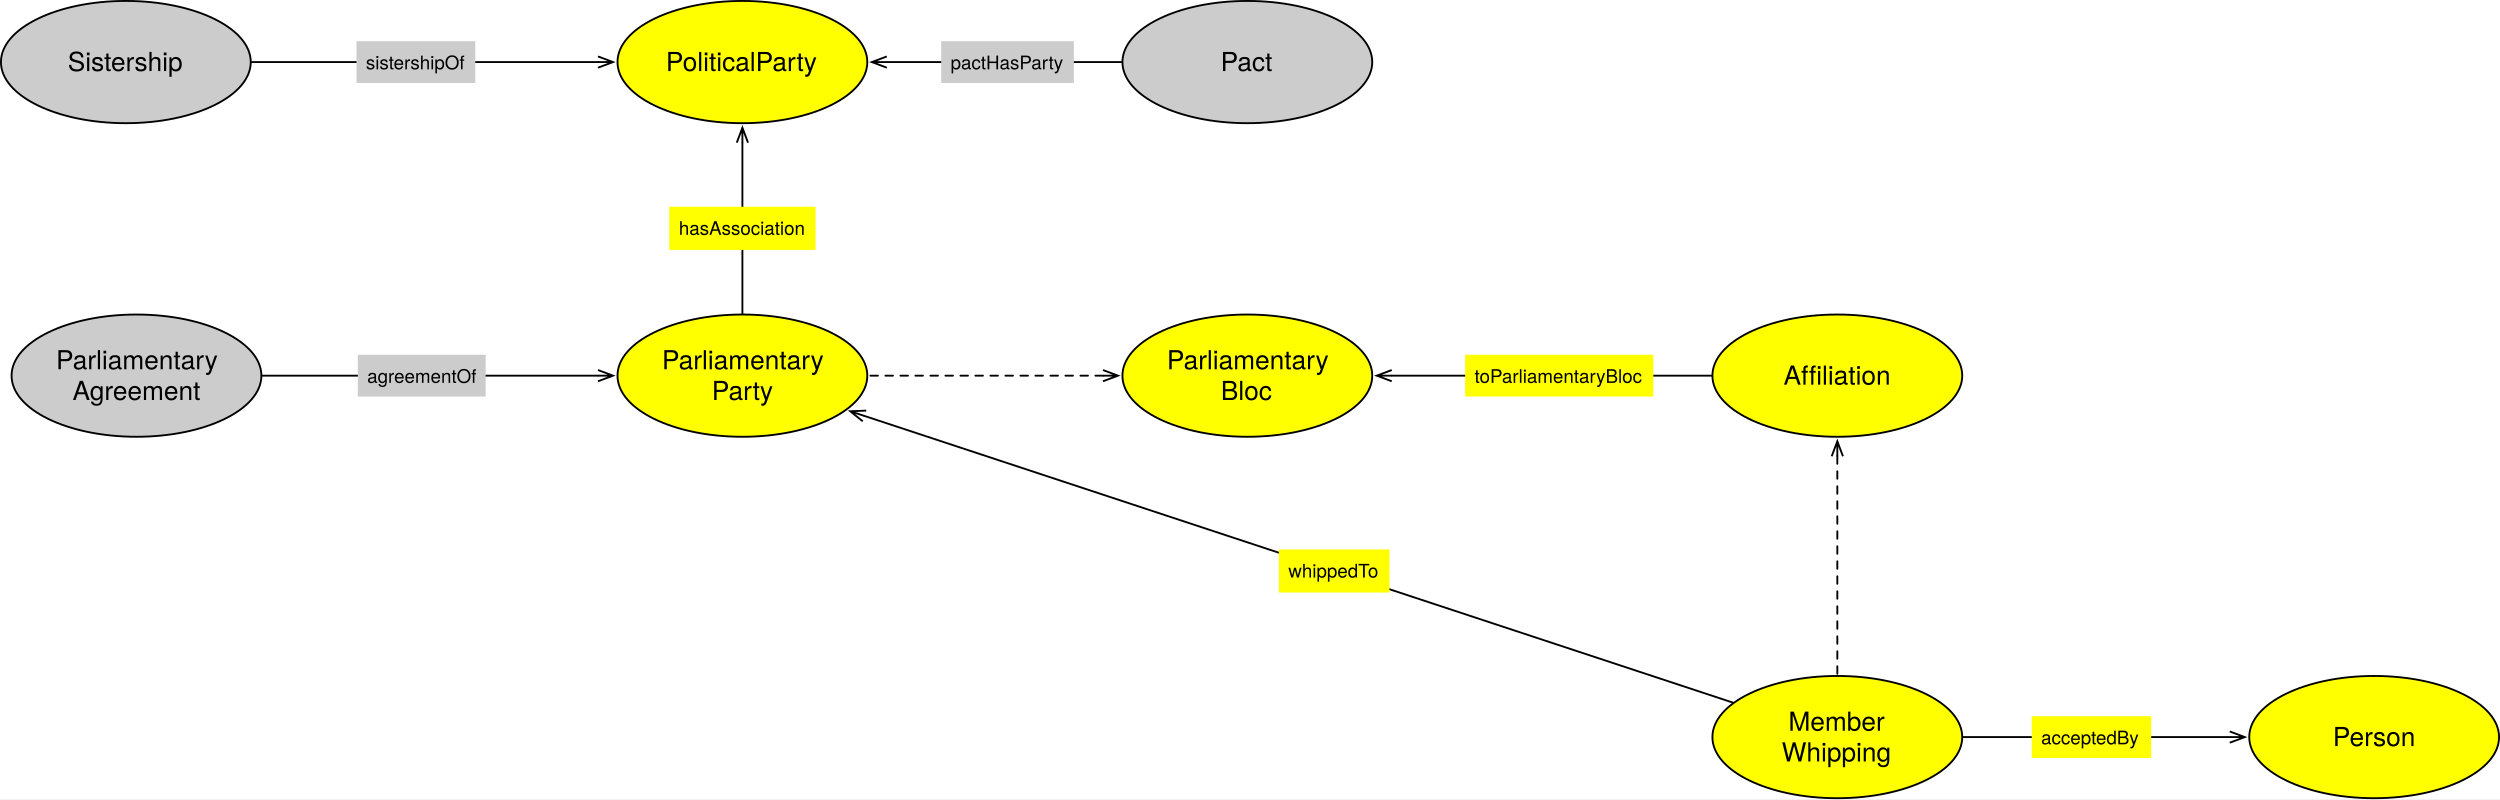
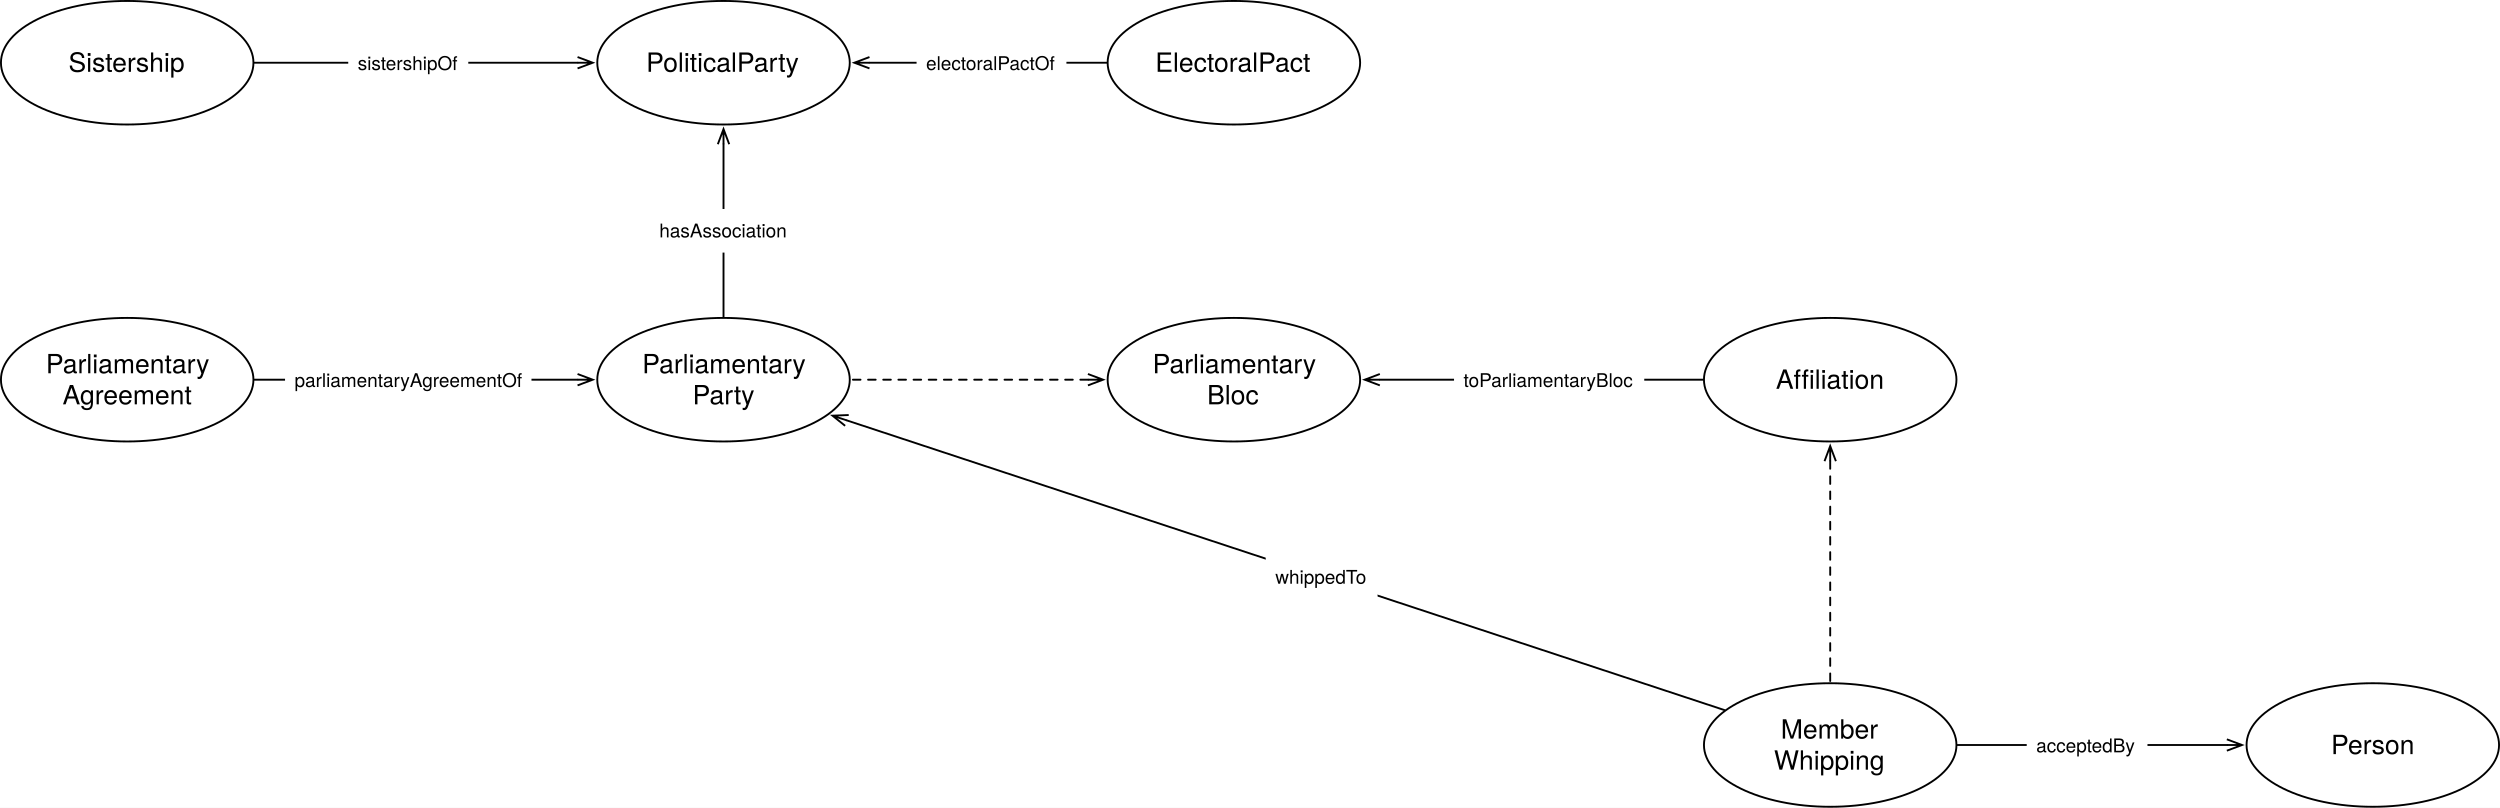
- <svg xmlns="http://www.w3.org/2000/svg" version="1.1" viewBox="5.169 200.76 1333.284 426.197" width="1333.284" height="426.197">
+ <svg xmlns="http://www.w3.org/2000/svg" version="1.1" viewBox="19.343 200.76 1319.11 426.197" width="1319.11" height="426.197">
  <defs>
    <marker orient="auto" overflow="visible" markerUnits="strokeWidth" id="StickArrow_Marker" stroke-linejoin="miter" stroke-miterlimit="10" viewBox="-9 -4 10 8" markerWidth="10" markerHeight="8" color="black">
      <g>
        <path d="M -8 0 L 0 0 M 0 3 L -8 0 L 0 -3" fill="none" stroke="currentColor" stroke-width="1" />
      </g>
    </marker>
    <marker orient="auto" overflow="visible" markerUnits="strokeWidth" id="StickArrow_Marker_2" stroke-linejoin="miter" stroke-miterlimit="10" viewBox="-1 -4 10 8" markerWidth="10" markerHeight="8" color="black">
      <g>
        <path d="M 8 0 L 0 0 M 0 -3 L 8 0 L 0 3" fill="none" stroke="currentColor" stroke-width="1" />
      </g>
    </marker>
  </defs>
-   <g id="Canvas_1" stroke-opacity="1" stroke-dasharray="none" fill="none" stroke="none" fill-opacity="1">
-     <rect fill="white" x="5.169" y="200.76" width="1333.284" height="426.197" />
+   <g id="Canvas_1" stroke-opacity="1" stroke-dasharray="none" fill-opacity="1" stroke="none" fill="none">
+     <rect fill="white" x="19.343" y="200.76" width="1319.11" height="426.197" />
    <g id="Canvas_1_Layer_1">
      <g id="Graphic_443">
-         <ellipse cx="985.039" cy="593.858" rx="66.614" ry="32.598" fill="yellow" />
+         <ellipse cx="985.039" cy="593.858" rx="66.614" ry="32.598" fill="white" />
        <ellipse cx="985.039" cy="593.858" rx="66.614" ry="32.598" stroke="black" stroke-linecap="round" stroke-linejoin="round" stroke-width="1" />
        <text transform="translate(936.748 577.4663)" fill="black">
          <tspan font-family="Helvetica Neue" font-size="14" fill="black" x="22.223" y="13" xml:space="preserve">Member</tspan>
          <tspan font-family="Helvetica Neue" font-size="14" fill="black" x="18.597" y="29.392" xml:space="preserve">Whipping</tspan>
        </text>
      </g>
      <g id="Graphic_445">
-         <ellipse cx="1271.339" cy="593.858" rx="66.614" ry="32.598" fill="yellow" />
+         <ellipse cx="1271.339" cy="593.858" rx="66.614" ry="32.598" fill="white" />
        <ellipse cx="1271.339" cy="593.858" rx="66.614" ry="32.598" stroke="black" stroke-linecap="round" stroke-linejoin="round" stroke-width="1" />
        <text transform="translate(1223.047 585.6623)" fill="black">
          <tspan font-family="Helvetica Neue" font-size="14" fill="black" x="26.255" y="13" xml:space="preserve">Person</tspan>
        </text>
      </g>
      <g id="Graphic_508">
-         <ellipse cx="985.039" cy="401.102" rx="66.614" ry="32.598" fill="yellow" />
+         <ellipse cx="985.039" cy="401.102" rx="66.614" ry="32.598" fill="white" />
        <ellipse cx="985.039" cy="401.102" rx="66.614" ry="32.598" stroke="black" stroke-linecap="round" stroke-linejoin="round" stroke-width="1" />
        <text transform="translate(936.748 392.9064)" fill="black">
          <tspan font-family="Helvetica Neue" font-size="14" fill="black" x="19.626" y="13" xml:space="preserve">Affiliation</tspan>
        </text>
      </g>
      <g id="Line_510">
        <line x1="985.039" y1="444.101" x2="985.039" y2="560.76" marker-start="url(#StickArrow_Marker)" stroke="black" stroke-linecap="round" stroke-linejoin="round" stroke-dasharray="4.0,4.0" stroke-width="1" />
      </g>
      <g id="Graphic_512">
-         <ellipse cx="401.102" cy="401.102" rx="66.614" ry="32.598" fill="yellow" />
+         <ellipse cx="401.102" cy="401.102" rx="66.614" ry="32.598" fill="white" />
        <ellipse cx="401.102" cy="401.102" rx="66.614" ry="32.598" stroke="black" stroke-linecap="round" stroke-linejoin="round" stroke-width="1" />
        <text transform="translate(352.811 384.7104)" fill="black">
          <tspan font-family="Helvetica Neue" font-size="14" fill="black" x="5.381" y="13" xml:space="preserve">Parliamentary</tspan>
          <tspan font-family="Helvetica Neue" font-size="14" fill="black" x="31.96" y="29.392" xml:space="preserve">Party</tspan>
        </text>
      </g>
      <g id="Graphic_540">
-         <ellipse cx="670.394" cy="401.102" rx="66.614" ry="32.598" fill="yellow" />
+         <ellipse cx="670.394" cy="401.102" rx="66.614" ry="32.598" fill="white" />
        <ellipse cx="670.394" cy="401.102" rx="66.614" ry="32.598" stroke="black" stroke-linecap="round" stroke-linejoin="round" stroke-width="1" />
        <text transform="translate(622.1024 384.7104)" fill="black">
          <tspan font-family="Helvetica Neue" font-size="14" fill="black" x="5.381" y="13" xml:space="preserve">Parliamentary</tspan>
          <tspan font-family="Helvetica Neue" font-size="14" fill="black" x="34.165" y="29.392" xml:space="preserve">Bloc</tspan>
        </text>
      </g>
      <g id="Line_541">
        <line x1="593.38" y1="401.102" x2="468.217" y2="401.102" marker-start="url(#StickArrow_Marker)" stroke="black" stroke-linecap="round" stroke-linejoin="round" stroke-dasharray="4.0,4.0" stroke-width="1" />
      </g>
      <g id="Line_515">
        <line x1="1052.154" y1="593.858" x2="1194.324" y2="593.858" marker-end="url(#StickArrow_Marker_2)" stroke="black" stroke-linecap="round" stroke-linejoin="round" stroke-width="1" />
      </g>
      <g id="Graphic_516">
-         <rect x="1088.73" y="582.718" width="63.71" height="22.28" fill="yellow" />
+         <rect x="1088.73" y="582.718" width="63.71" height="22.28" fill="white" />
        <text transform="translate(1093.73 587.7183)" fill="black">
          <tspan font-family="Helvetica Neue" font-size="10" fill="black" x="0" y="10" xml:space="preserve">acceptedBy</tspan>
        </text>
      </g>
      <g id="Line_521">
        <line x1="929.33" y1="575.469" x2="466.213" y2="422.595" marker-end="url(#StickArrow_Marker_2)" stroke="black" stroke-linecap="round" stroke-linejoin="round" stroke-width="1" />
      </g>
      <g id="Graphic_522">
-         <rect x="687.199" y="493.78" width="59" height="23" fill="yellow" />
+         <rect x="687.199" y="493.78" width="59" height="23" fill="white" />
        <text transform="translate(692.254 498.7799)" fill="black">
          <tspan font-family="Helvetica Neue" font-size="10" fill="black" x="0" y="10" xml:space="preserve">whippedTo</tspan>
        </text>
      </g>
      <g id="Graphic_523">
-         <ellipse cx="670.394" cy="233.858" rx="66.614" ry="32.598" fill="#ccc" />
+         <ellipse cx="670.394" cy="233.858" rx="66.614" ry="32.598" fill="white" />
        <ellipse cx="670.394" cy="233.858" rx="66.614" ry="32.598" stroke="black" stroke-linecap="round" stroke-linejoin="round" stroke-width="1" />
        <text transform="translate(622.1024 225.6623)" fill="black">
-           <tspan font-family="Helvetica Neue" font-size="14" fill="black" x="34.032" y="13" xml:space="preserve">Pact</tspan>
+           <tspan font-family="Helvetica Neue" font-size="14" fill="black" x="6.816" y="13" xml:space="preserve">ElectoralPact</tspan>
        </text>
      </g>
      <g id="Line_524">
        <line x1="603.279" y1="233.858" x2="478.117" y2="233.858" marker-end="url(#StickArrow_Marker_2)" stroke="black" stroke-linecap="round" stroke-linejoin="round" stroke-width="1" />
      </g>
      <g id="Graphic_525">
-         <rect x="507.132" y="222.718" width="70.74" height="22.28" fill="#ccc" />
-         <text transform="translate(512.1318 227.7183)" fill="black">
-           <tspan font-family="Helvetica Neue" font-size="10" fill="black" x="7958079e-19" y="10" xml:space="preserve">pactHasParty</tspan>
+         <rect x="502.967" y="222.718" width="79.07" height="22.28" fill="white" />
+         <text transform="translate(507.9668 227.7183)" fill="black">
+           <tspan font-family="Helvetica Neue" font-size="10" fill="black" x="0" y="10" xml:space="preserve">electoralPactOf</tspan>
        </text>
      </g>
      <g id="Graphic_527">
-         <ellipse cx="72.283" cy="233.858" rx="66.614" ry="32.598" fill="#ccc" />
-         <ellipse cx="72.283" cy="233.858" rx="66.614" ry="32.598" stroke="black" stroke-linecap="round" stroke-linejoin="round" stroke-width="1" />
-         <text transform="translate(23.99213 225.6623)" fill="black">
+         <ellipse cx="86.457" cy="233.858" rx="66.614" ry="32.598" fill="white" />
+         <ellipse cx="86.457" cy="233.858" rx="66.614" ry="32.598" stroke="black" stroke-linecap="round" stroke-linejoin="round" stroke-width="1" />
+         <text transform="translate(38.16535 225.6623)" fill="black">
          <tspan font-family="Helvetica Neue" font-size="14" fill="black" x="17.309" y="13" xml:space="preserve">Sistership</tspan>
        </text>
      </g>
      <g id="Line_528">
-         <line x1="139.398" y1="233.858" x2="324.088" y2="233.858" marker-end="url(#StickArrow_Marker_2)" stroke="black" stroke-linecap="round" stroke-linejoin="round" stroke-width="1" />
+         <line x1="153.571" y1="233.858" x2="324.088" y2="233.858" marker-end="url(#StickArrow_Marker_2)" stroke="black" stroke-linecap="round" stroke-linejoin="round" stroke-width="1" />
      </g>
      <g id="Graphic_529">
-         <rect x="195.292" y="222.718" width="63.34" height="22.28" fill="#ccc" />
-         <text transform="translate(200.2925 227.7183)" fill="black">
+         <rect x="203.088" y="222.718" width="63.34" height="22.28" fill="white" />
+         <text transform="translate(208.0878 227.7183)" fill="black">
          <tspan font-family="Helvetica Neue" font-size="10" fill="black" x="7105427e-20" y="10" xml:space="preserve">sistershipOf</tspan>
        </text>
      </g>
      <g id="Line_544">
        <line x1="917.925" y1="401.102" x2="747.408" y2="401.102" marker-end="url(#StickArrow_Marker_2)" stroke="black" stroke-linecap="round" stroke-linejoin="round" stroke-width="1" />
      </g>
      <g id="Graphic_545">
-         <rect x="786.553" y="389.962" width="100.37" height="22.28" fill="yellow" />
+         <rect x="786.553" y="389.962" width="100.37" height="22.28" fill="white" />
        <text transform="translate(791.5533 394.9624)" fill="black">
          <tspan font-family="Helvetica Neue" font-size="10" fill="black" x="0" y="10" xml:space="preserve">toParliamentaryBloc</tspan>
        </text>
      </g>
      <g id="Graphic_546">
-         <ellipse cx="401.102" cy="233.858" rx="66.614" ry="32.598" fill="yellow" />
+         <ellipse cx="401.102" cy="233.858" rx="66.614" ry="32.598" fill="white" />
        <ellipse cx="401.102" cy="233.858" rx="66.614" ry="32.598" stroke="black" stroke-linecap="round" stroke-linejoin="round" stroke-width="1" />
        <text transform="translate(352.811 225.6623)" fill="black">
          <tspan font-family="Helvetica Neue" font-size="14" fill="black" x="7.467" y="13" xml:space="preserve">PoliticalParty</tspan>
        </text>
      </g>
      <g id="Line_547">
        <line x1="401.102" y1="368.004" x2="401.102" y2="276.857" marker-end="url(#StickArrow_Marker_2)" stroke="black" stroke-linecap="round" stroke-linejoin="round" stroke-width="1" />
      </g>
      <g id="Graphic_548">
-         <rect x="362.102" y="311.033" width="78" height="23" fill="yellow" />
+         <rect x="362.102" y="311.033" width="78" height="23" fill="white" />
        <text transform="translate(367.2124 316.0332)" fill="black">
          <tspan font-family="Helvetica Neue" font-size="10" fill="black" x="0" y="10" xml:space="preserve">hasAssociation</tspan>
        </text>
      </g>
      <g id="Graphic_549">
-         <ellipse cx="77.953" cy="401.102" rx="66.614" ry="32.598" fill="#ccc" />
-         <ellipse cx="77.953" cy="401.102" rx="66.614" ry="32.598" stroke="black" stroke-linecap="round" stroke-linejoin="round" stroke-width="1" />
-         <text transform="translate(29.66142 384.7104)" fill="black">
+         <ellipse cx="86.457" cy="401.102" rx="66.614" ry="32.598" fill="white" />
+         <ellipse cx="86.457" cy="401.102" rx="66.614" ry="32.598" stroke="black" stroke-linecap="round" stroke-linejoin="round" stroke-width="1" />
+         <text transform="translate(38.16535 384.7104)" fill="black">
          <tspan font-family="Helvetica Neue" font-size="14" fill="black" x="5.381" y="13" xml:space="preserve">Parliamentary</tspan>
          <tspan font-family="Helvetica Neue" font-size="14" fill="black" x="14.187" y="29.392" xml:space="preserve">Agreement</tspan>
        </text>
      </g>
      <g id="Line_550">
-         <line x1="145.067" y1="401.102" x2="324.088" y2="401.102" marker-end="url(#StickArrow_Marker_2)" stroke="black" stroke-linecap="round" stroke-linejoin="round" stroke-width="1" />
+         <line x1="153.571" y1="401.102" x2="324.088" y2="401.102" marker-end="url(#StickArrow_Marker_2)" stroke="black" stroke-linecap="round" stroke-linejoin="round" stroke-width="1" />
      </g>
      <g id="Graphic_551">
-         <rect x="195.996" y="389.962" width="68.17" height="22.28" fill="#ccc" />
-         <text transform="translate(200.9956 394.9624)" fill="black">
-           <tspan font-family="Helvetica Neue" font-size="10" fill="black" x="0" y="10" xml:space="preserve">agreementOf</tspan>
+         <rect x="169.743" y="389.962" width="130.03" height="22.28" fill="white" />
+         <text transform="translate(174.7428 394.9624)" fill="black">
+           <tspan font-family="Helvetica Neue" font-size="10" fill="black" x="0" y="10" xml:space="preserve">parliamentaryAgreementOf</tspan>
        </text>
      </g>
    </g>
  </g>
</svg>
